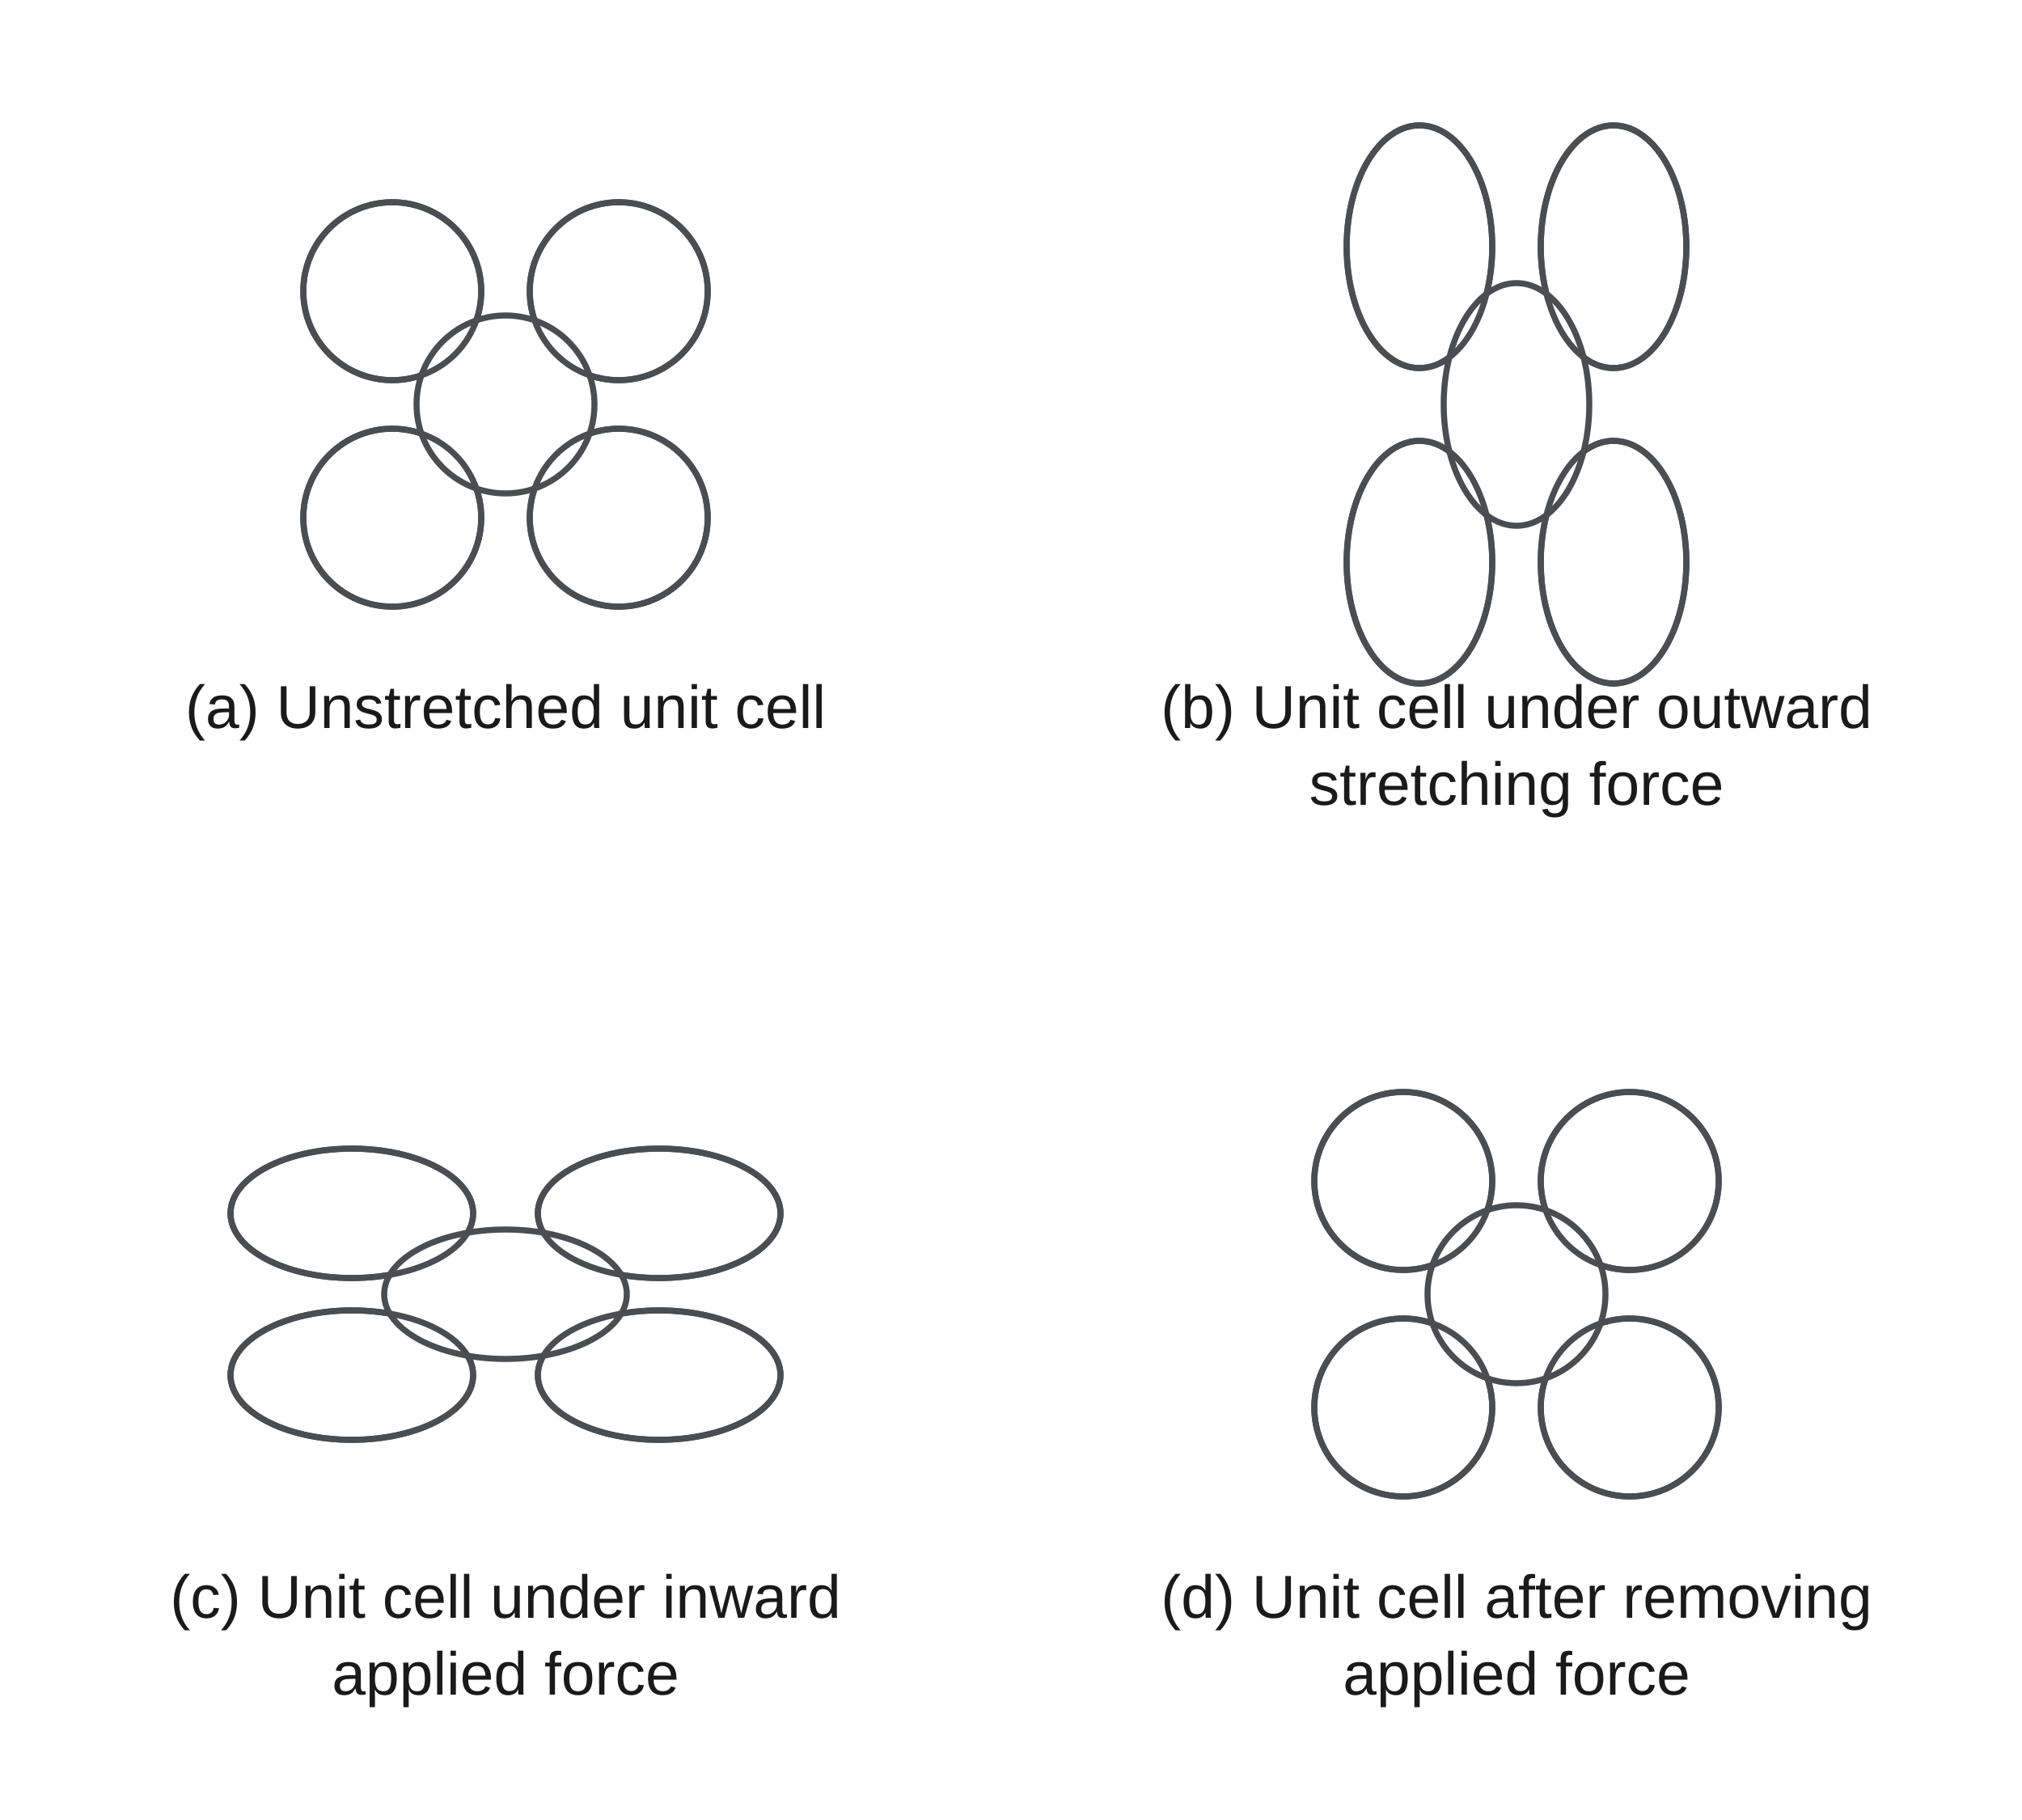
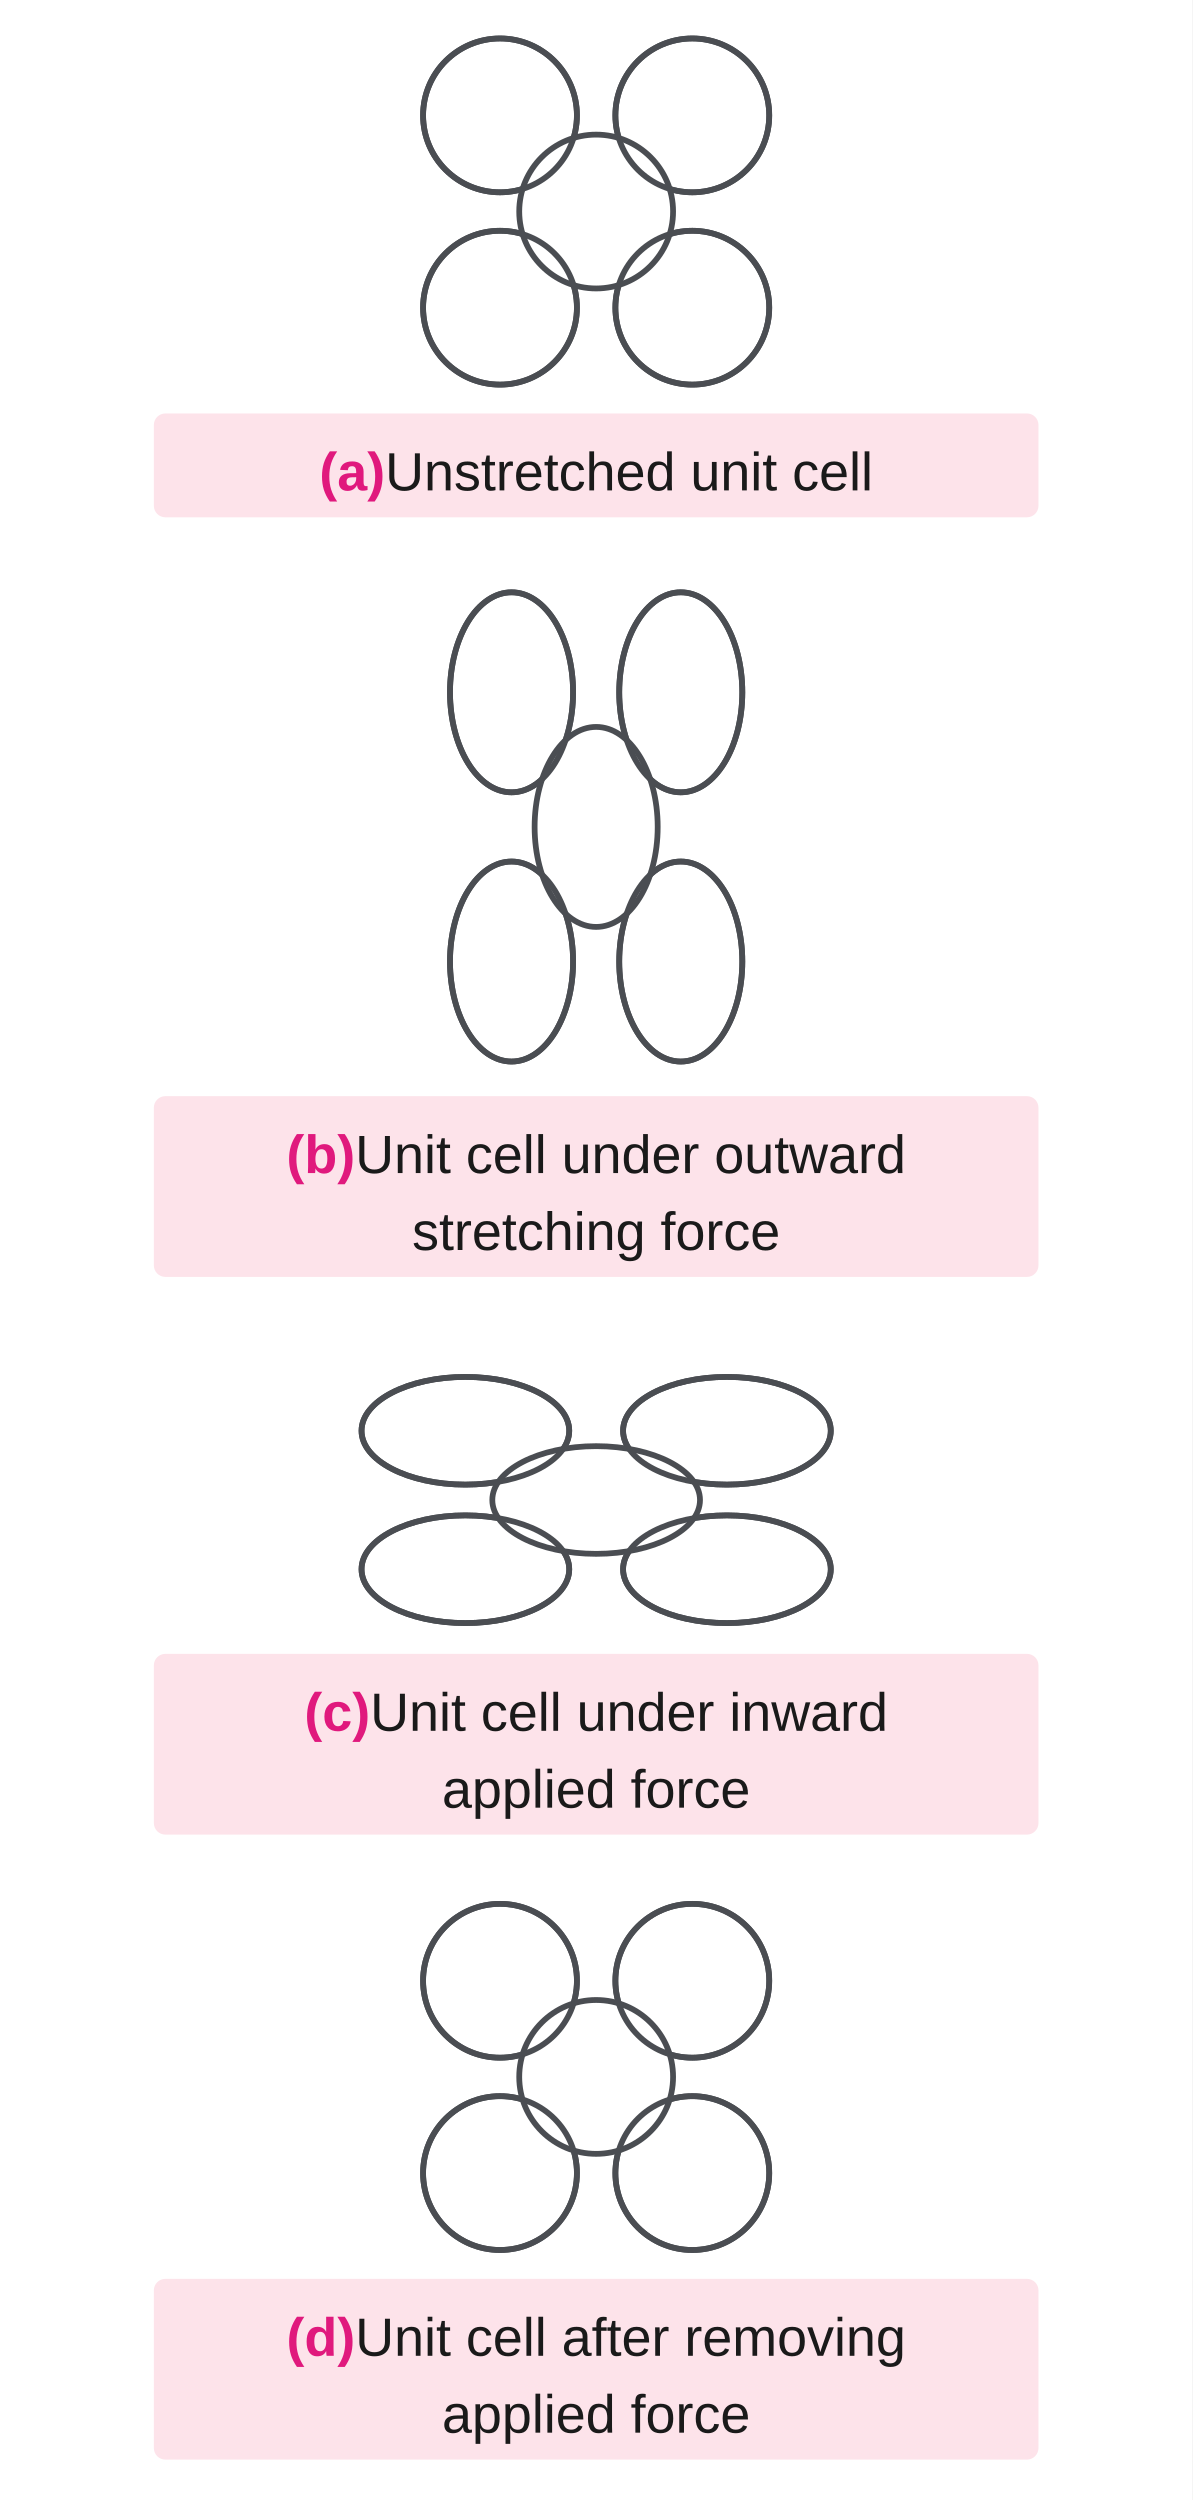
- <svg xmlns="http://www.w3.org/2000/svg" viewBox="0 0 1000 900" font-family="Arial, Helvetica, sans-serif">
-   <rect width="1000" height="900" fill="#ffffff" />
-   <ellipse cx="194.0" cy="144.0" rx="44.0" ry="44.0" stroke="#4a4d52" stroke-width="3" fill="#ffffff" />
-   <ellipse cx="306.0" cy="144.0" rx="44.0" ry="44.0" stroke="#4a4d52" stroke-width="3" fill="#ffffff" />
-   <ellipse cx="194.0" cy="256.0" rx="44.0" ry="44.0" stroke="#4a4d52" stroke-width="3" fill="#ffffff" />
-   <ellipse cx="306.0" cy="256.0" rx="44.0" ry="44.0" stroke="#4a4d52" stroke-width="3" fill="#ffffff" />
-   <ellipse cx="250.0" cy="200.0" rx="44.0" ry="44.0" stroke="#4a4d52" stroke-width="3" fill="#ffffff" />
-   <ellipse cx="194.0" cy="144.0" rx="44.0" ry="44.0" stroke="#4a4d52" stroke-width="3" fill="none" />
-   <ellipse cx="306.0" cy="144.0" rx="44.0" ry="44.0" stroke="#4a4d52" stroke-width="3" fill="none" />
-   <ellipse cx="194.0" cy="256.0" rx="44.0" ry="44.0" stroke="#4a4d52" stroke-width="3" fill="none" />
-   <ellipse cx="306.0" cy="256.0" rx="44.0" ry="44.0" stroke="#4a4d52" stroke-width="3" fill="none" />
-   <text x="250.0" y="360.0" font-size="30" fill="#1a1a1a" text-anchor="middle" font-weight="400">(a) Unstretched unit cell</text>
-   <ellipse cx="702.0" cy="122.0" rx="36.0" ry="60.0" stroke="#4a4d52" stroke-width="3" fill="#ffffff" />
-   <ellipse cx="798.0" cy="122.0" rx="36.0" ry="60.0" stroke="#4a4d52" stroke-width="3" fill="#ffffff" />
-   <ellipse cx="702.0" cy="278.0" rx="36.0" ry="60.0" stroke="#4a4d52" stroke-width="3" fill="#ffffff" />
-   <ellipse cx="798.0" cy="278.0" rx="36.0" ry="60.0" stroke="#4a4d52" stroke-width="3" fill="#ffffff" />
-   <ellipse cx="750.0" cy="200.0" rx="36.0" ry="60.0" stroke="#4a4d52" stroke-width="3" fill="#ffffff" />
-   <ellipse cx="702.0" cy="122.0" rx="36.0" ry="60.0" stroke="#4a4d52" stroke-width="3" fill="none" />
-   <ellipse cx="798.0" cy="122.0" rx="36.0" ry="60.0" stroke="#4a4d52" stroke-width="3" fill="none" />
-   <ellipse cx="702.0" cy="278.0" rx="36.0" ry="60.0" stroke="#4a4d52" stroke-width="3" fill="none" />
-   <ellipse cx="798.0" cy="278.0" rx="36.0" ry="60.0" stroke="#4a4d52" stroke-width="3" fill="none" />
-   <text x="750.0" y="360.0" font-size="30" fill="#1a1a1a" text-anchor="middle" font-weight="400">(b) Unit cell under outward</text>
-   <text x="750.0" y="398.0" font-size="30" fill="#1a1a1a" text-anchor="middle" font-weight="400">stretching force</text>
-   <ellipse cx="174.0" cy="600.0" rx="60.0" ry="32.0" stroke="#4a4d52" stroke-width="3" fill="#ffffff" />
-   <ellipse cx="326.0" cy="600.0" rx="60.0" ry="32.0" stroke="#4a4d52" stroke-width="3" fill="#ffffff" />
-   <ellipse cx="174.0" cy="680.0" rx="60.0" ry="32.0" stroke="#4a4d52" stroke-width="3" fill="#ffffff" />
-   <ellipse cx="326.0" cy="680.0" rx="60.0" ry="32.0" stroke="#4a4d52" stroke-width="3" fill="#ffffff" />
-   <ellipse cx="250.0" cy="640.0" rx="60.0" ry="32.0" stroke="#4a4d52" stroke-width="3" fill="#ffffff" />
-   <ellipse cx="174.0" cy="600.0" rx="60.0" ry="32.0" stroke="#4a4d52" stroke-width="3" fill="none" />
-   <ellipse cx="326.0" cy="600.0" rx="60.0" ry="32.0" stroke="#4a4d52" stroke-width="3" fill="none" />
-   <ellipse cx="174.0" cy="680.0" rx="60.0" ry="32.0" stroke="#4a4d52" stroke-width="3" fill="none" />
-   <ellipse cx="326.0" cy="680.0" rx="60.0" ry="32.0" stroke="#4a4d52" stroke-width="3" fill="none" />
-   <text x="250.0" y="800.0" font-size="30" fill="#1a1a1a" text-anchor="middle" font-weight="400">(c) Unit cell under inward</text>
-   <text x="250.0" y="838.0" font-size="30" fill="#1a1a1a" text-anchor="middle" font-weight="400">applied force</text>
-   <ellipse cx="694.0" cy="584.0" rx="44.0" ry="44.0" stroke="#4a4d52" stroke-width="3" fill="#ffffff" />
-   <ellipse cx="806.0" cy="584.0" rx="44.0" ry="44.0" stroke="#4a4d52" stroke-width="3" fill="#ffffff" />
-   <ellipse cx="694.0" cy="696.0" rx="44.0" ry="44.0" stroke="#4a4d52" stroke-width="3" fill="#ffffff" />
-   <ellipse cx="806.0" cy="696.0" rx="44.0" ry="44.0" stroke="#4a4d52" stroke-width="3" fill="#ffffff" />
-   <ellipse cx="750.0" cy="640.0" rx="44.0" ry="44.0" stroke="#4a4d52" stroke-width="3" fill="#ffffff" />
-   <ellipse cx="694.0" cy="584.0" rx="44.0" ry="44.0" stroke="#4a4d52" stroke-width="3" fill="none" />
-   <ellipse cx="806.0" cy="584.0" rx="44.0" ry="44.0" stroke="#4a4d52" stroke-width="3" fill="none" />
-   <ellipse cx="694.0" cy="696.0" rx="44.0" ry="44.0" stroke="#4a4d52" stroke-width="3" fill="none" />
-   <ellipse cx="806.0" cy="696.0" rx="44.0" ry="44.0" stroke="#4a4d52" stroke-width="3" fill="none" />
-   <text x="750.0" y="800.0" font-size="30" fill="#1a1a1a" text-anchor="middle" font-weight="400">(d) Unit cell after removing</text>
-   <text x="750.0" y="838.0" font-size="30" fill="#1a1a1a" text-anchor="middle" font-weight="400">applied force</text>
+ <svg xmlns="http://www.w3.org/2000/svg" viewBox="0 0 620 1300" font-family="Arial, Helvetica, sans-serif">
+   <rect width="620" height="1300" fill="#ffffff" />
+   <ellipse cx="260" cy="60" rx="40" ry="40" stroke="#4a4d52" stroke-width="3" fill="#ffffff" />
+   <ellipse cx="360" cy="60" rx="40" ry="40" stroke="#4a4d52" stroke-width="3" fill="#ffffff" />
+   <ellipse cx="260" cy="160" rx="40" ry="40" stroke="#4a4d52" stroke-width="3" fill="#ffffff" />
+   <ellipse cx="360" cy="160" rx="40" ry="40" stroke="#4a4d52" stroke-width="3" fill="#ffffff" />
+   <ellipse cx="310" cy="110" rx="40" ry="40" stroke="#4a4d52" stroke-width="3" fill="#ffffff" />
+   <ellipse cx="260" cy="60" rx="40" ry="40" stroke="#4a4d52" stroke-width="3" fill="none" />
+   <ellipse cx="360" cy="60" rx="40" ry="40" stroke="#4a4d52" stroke-width="3" fill="none" />
+   <ellipse cx="260" cy="160" rx="40" ry="40" stroke="#4a4d52" stroke-width="3" fill="none" />
+   <ellipse cx="360" cy="160" rx="40" ry="40" stroke="#4a4d52" stroke-width="3" fill="none" />
+   <rect x="80" y="215" width="460" height="54" rx="6" fill="#fde3ea" />
+   <text x="310" y="255" font-size="28" fill="#1a1a1a" text-anchor="middle">
+     <tspan fill="#e0197d" font-weight="700">(a) </tspan>Unstretched unit cell</text>
+   <ellipse cx="266" cy="360" rx="32" ry="52" stroke="#4a4d52" stroke-width="3" fill="#ffffff" />
+   <ellipse cx="354" cy="360" rx="32" ry="52" stroke="#4a4d52" stroke-width="3" fill="#ffffff" />
+   <ellipse cx="266" cy="500" rx="32" ry="52" stroke="#4a4d52" stroke-width="3" fill="#ffffff" />
+   <ellipse cx="354" cy="500" rx="32" ry="52" stroke="#4a4d52" stroke-width="3" fill="#ffffff" />
+   <ellipse cx="310" cy="430" rx="32" ry="52" stroke="#4a4d52" stroke-width="3" fill="#ffffff" />
+   <ellipse cx="266" cy="360" rx="32" ry="52" stroke="#4a4d52" stroke-width="3" fill="none" />
+   <ellipse cx="354" cy="360" rx="32" ry="52" stroke="#4a4d52" stroke-width="3" fill="none" />
+   <ellipse cx="266" cy="500" rx="32" ry="52" stroke="#4a4d52" stroke-width="3" fill="none" />
+   <ellipse cx="354" cy="500" rx="32" ry="52" stroke="#4a4d52" stroke-width="3" fill="none" />
+   <rect x="80" y="570" width="460" height="94" rx="6" fill="#fde3ea" />
+   <text x="310" y="610" font-size="28" fill="#1a1a1a" text-anchor="middle">
+     <tspan fill="#e0197d" font-weight="700">(b) </tspan>Unit cell under outward</text>
+   <text x="310" y="650" font-size="28" fill="#1a1a1a" text-anchor="middle">
+     <tspan fill="#e0197d" font-weight="700" />stretching force</text>
+   <ellipse cx="242" cy="744" rx="54" ry="28" stroke="#4a4d52" stroke-width="3" fill="#ffffff" />
+   <ellipse cx="378" cy="744" rx="54" ry="28" stroke="#4a4d52" stroke-width="3" fill="#ffffff" />
+   <ellipse cx="242" cy="816" rx="54" ry="28" stroke="#4a4d52" stroke-width="3" fill="#ffffff" />
+   <ellipse cx="378" cy="816" rx="54" ry="28" stroke="#4a4d52" stroke-width="3" fill="#ffffff" />
+   <ellipse cx="310" cy="780" rx="54" ry="28" stroke="#4a4d52" stroke-width="3" fill="#ffffff" />
+   <ellipse cx="242" cy="744" rx="54" ry="28" stroke="#4a4d52" stroke-width="3" fill="none" />
+   <ellipse cx="378" cy="744" rx="54" ry="28" stroke="#4a4d52" stroke-width="3" fill="none" />
+   <ellipse cx="242" cy="816" rx="54" ry="28" stroke="#4a4d52" stroke-width="3" fill="none" />
+   <ellipse cx="378" cy="816" rx="54" ry="28" stroke="#4a4d52" stroke-width="3" fill="none" />
+   <rect x="80" y="860" width="460" height="94" rx="6" fill="#fde3ea" />
+   <text x="310" y="900" font-size="28" fill="#1a1a1a" text-anchor="middle">
+     <tspan fill="#e0197d" font-weight="700">(c) </tspan>Unit cell under inward</text>
+   <text x="310" y="940" font-size="28" fill="#1a1a1a" text-anchor="middle">
+     <tspan fill="#e0197d" font-weight="700" />applied force</text>
+   <ellipse cx="260" cy="1030" rx="40" ry="40" stroke="#4a4d52" stroke-width="3" fill="#ffffff" />
+   <ellipse cx="360" cy="1030" rx="40" ry="40" stroke="#4a4d52" stroke-width="3" fill="#ffffff" />
+   <ellipse cx="260" cy="1130" rx="40" ry="40" stroke="#4a4d52" stroke-width="3" fill="#ffffff" />
+   <ellipse cx="360" cy="1130" rx="40" ry="40" stroke="#4a4d52" stroke-width="3" fill="#ffffff" />
+   <ellipse cx="310" cy="1080" rx="40" ry="40" stroke="#4a4d52" stroke-width="3" fill="#ffffff" />
+   <ellipse cx="260" cy="1030" rx="40" ry="40" stroke="#4a4d52" stroke-width="3" fill="none" />
+   <ellipse cx="360" cy="1030" rx="40" ry="40" stroke="#4a4d52" stroke-width="3" fill="none" />
+   <ellipse cx="260" cy="1130" rx="40" ry="40" stroke="#4a4d52" stroke-width="3" fill="none" />
+   <ellipse cx="360" cy="1130" rx="40" ry="40" stroke="#4a4d52" stroke-width="3" fill="none" />
+   <rect x="80" y="1185" width="460" height="94" rx="6" fill="#fde3ea" />
+   <text x="310" y="1225" font-size="28" fill="#1a1a1a" text-anchor="middle">
+     <tspan fill="#e0197d" font-weight="700">(d) </tspan>Unit cell after removing</text>
+   <text x="310" y="1265" font-size="28" fill="#1a1a1a" text-anchor="middle">
+     <tspan fill="#e0197d" font-weight="700" />applied force</text>
</svg>
